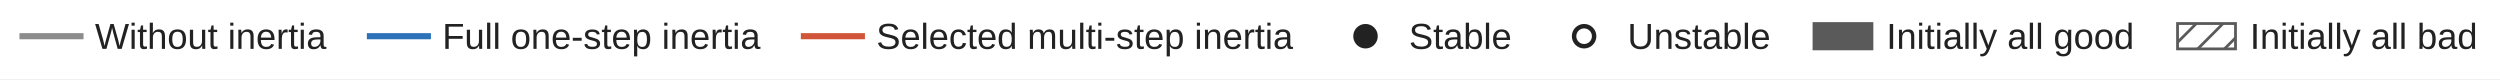
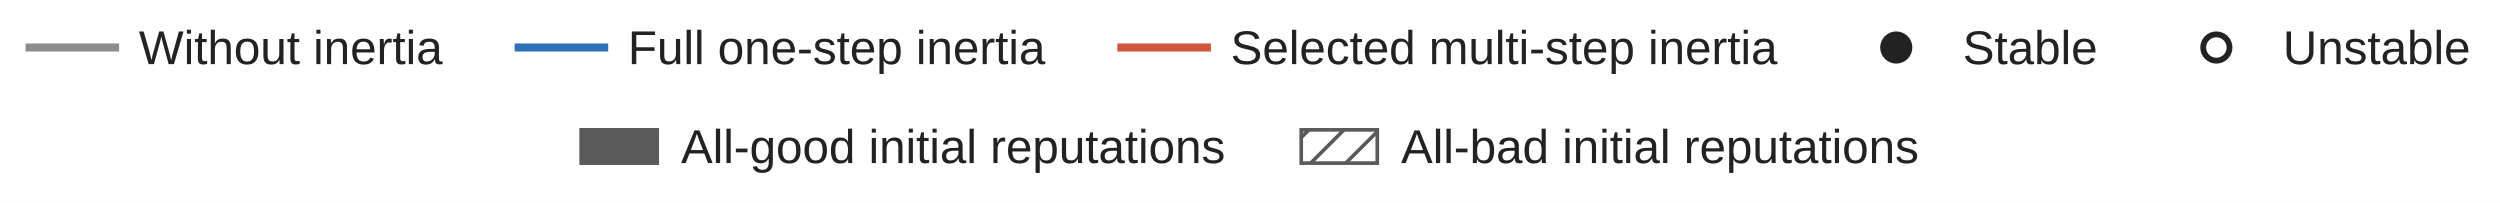
- <svg xmlns="http://www.w3.org/2000/svg" xmlns:xlink="http://www.w3.org/1999/xlink" width="448.633pt" height="14.18pt" viewBox="0 0 448.633 14.18" version="1.1">
+ <svg xmlns="http://www.w3.org/2000/svg" xmlns:xlink="http://www.w3.org/1999/xlink" width="341.916pt" height="27.716pt" viewBox="0 0 341.916 27.716" version="1.1">
  <defs>
    <style type="text/css">*{stroke-linejoin: round; stroke-linecap: butt}</style>
  </defs>
  <g id="figure_1">
    <g id="patch_1">
-       <path d="M 0 14.18  L 448.633 14.18  L 448.633 0  L 0 0  z " style="fill: #ffffff" />
+       <path d="M 0 27.716  L 341.916 27.716  L 341.916 0  L 0 0  z " style="fill: #ffffff" />
    </g>
    <g id="legend_1">
      <g id="line2d_1">
-         <path d="M 4.04 6.497  L 9.24 6.497  L 14.44 6.497  " style="fill: none; stroke: #8c8c8c; stroke-width: 1.1; stroke-linecap: square" />
+         <path d="M 4.04 6.497  L 9.89 6.497  L 15.74 6.497  " style="fill: none; stroke: #8c8c8c; stroke-width: 1.1; stroke-linecap: square" />
      </g>
      <g id="text_1">
-         <text style="font-size: 6.5px; font-family: 'Liberation Sans', 'DejaVu Sans', sans-serif; text-anchor: start; fill: #222222" x="17.04" y="8.772" transform="rotate(-0 17.04 8.772178)">Without inertia</text>
+         <text style="font-size: 6.5px; font-family: 'Liberation Sans', 'DejaVu Sans', sans-serif; text-anchor: start; fill: #222222" x="18.99" y="8.772" transform="rotate(-0 18.99 8.772178)">Without inertia</text>
      </g>
      <g id="line2d_2">
-         <path d="M 66.383 6.497  L 71.583 6.497  L 76.783 6.497  " style="fill: none; stroke: #2d72b8; stroke-width: 1.1; stroke-linecap: square" />
+         <path d="M 70.933 6.497  L 76.783 6.497  L 82.633 6.497  " style="fill: none; stroke: #2d72b8; stroke-width: 1.1; stroke-linecap: square" />
      </g>
      <g id="text_2">
-         <text style="font-size: 6.5px; font-family: 'Liberation Sans', 'DejaVu Sans', sans-serif; text-anchor: start; fill: #222222" x="79.383" y="8.772" transform="rotate(-0 79.38313 8.772178)">Full one-step inertia</text>
+         <text style="font-size: 6.5px; font-family: 'Liberation Sans', 'DejaVu Sans', sans-serif; text-anchor: start; fill: #222222" x="85.883" y="8.772" transform="rotate(-0 85.88313 8.772178)">Full one-step inertia</text>
      </g>
      <g id="line2d_3">
-         <path d="M 144.263 6.497  L 149.463 6.497  L 154.663 6.497  " style="fill: none; stroke: #d1553a; stroke-width: 1.1; stroke-linecap: square" />
+         <path d="M 153.363 6.497  L 159.213 6.497  L 165.063 6.497  " style="fill: none; stroke: #d1553a; stroke-width: 1.1; stroke-linecap: square" />
      </g>
      <g id="text_3">
-         <text style="font-size: 6.5px; font-family: 'Liberation Sans', 'DejaVu Sans', sans-serif; text-anchor: start; fill: #222222" x="157.263" y="8.772" transform="rotate(-0 157.2633 8.772178)">Selected multi-step inertia</text>
+         <text style="font-size: 6.5px; font-family: 'Liberation Sans', 'DejaVu Sans', sans-serif; text-anchor: start; fill: #222222" x="168.313" y="8.772" transform="rotate(-0 168.3133 8.772178)">Selected multi-step inertia</text>
      </g>
      <g id="line2d_4">
        <defs>
-           <path id="m8d75e950db" d="M 0 1.8  C 0.477 1.8 0.935 1.61 1.273 1.273  C 1.61 0.935 1.8 0.477 1.8 0  C 1.8 -0.477 1.61 -0.935 1.273 -1.273  C 0.935 -1.61 0.477 -1.8 0 -1.8  C -0.477 -1.8 -0.935 -1.61 -1.273 -1.273  C -1.61 -0.935 -1.8 -0.477 -1.8 0  C -1.8 0.477 -1.61 0.935 -1.273 1.273  C -0.935 1.61 -0.477 1.8 0 1.8  z " style="stroke: #222222; stroke-width: 0.8" />
+           <path id="ma30011dd09" d="M 0 1.8  C 0.477 1.8 0.935 1.61 1.273 1.273  C 1.61 0.935 1.8 0.477 1.8 0  C 1.8 -0.477 1.61 -0.935 1.273 -1.273  C 0.935 -1.61 0.477 -1.8 0 -1.8  C -0.477 -1.8 -0.935 -1.61 -1.273 -1.273  C -1.61 -0.935 -1.8 -0.477 -1.8 0  C -1.8 0.477 -1.61 0.935 -1.273 1.273  C -0.935 1.61 -0.477 1.8 0 1.8  z " style="stroke: #222222; stroke-width: 0.8" />
        </defs>
        <g>
-           <use xlink:href="#m8d75e950db" x="245.044" y="6.497" style="fill: #222222; stroke: #222222; stroke-width: 0.8" />
+           <use xlink:href="#ma30011dd09" x="259.344" y="6.497" style="fill: #222222; stroke: #222222; stroke-width: 0.8" />
        </g>
      </g>
      <g id="text_4">
-         <text style="font-size: 6.5px; font-family: 'Liberation Sans', 'DejaVu Sans', sans-serif; text-anchor: start; fill: #222222" x="252.844" y="8.772" transform="rotate(-0 252.8438 8.772178)">Stable</text>
+         <text style="font-size: 6.5px; font-family: 'Liberation Sans', 'DejaVu Sans', sans-serif; text-anchor: start; fill: #222222" x="268.444" y="8.772" transform="rotate(-0 268.4438 8.772178)">Stable</text>
      </g>
      <g id="line2d_5">
        <defs>
-           <path id="m17682514c2" d="M 0 1.8  C 0.477 1.8 0.935 1.61 1.273 1.273  C 1.61 0.935 1.8 0.477 1.8 0  C 1.8 -0.477 1.61 -0.935 1.273 -1.273  C 0.935 -1.61 0.477 -1.8 0 -1.8  C -0.477 -1.8 -0.935 -1.61 -1.273 -1.273  C -1.61 -0.935 -1.8 -0.477 -1.8 0  C -1.8 0.477 -1.61 0.935 -1.273 1.273  C -0.935 1.61 -0.477 1.8 0 1.8  z " style="stroke: #222222; stroke-width: 0.8" />
+           <path id="mc3e22f8595" d="M 0 1.8  C 0.477 1.8 0.935 1.61 1.273 1.273  C 1.61 0.935 1.8 0.477 1.8 0  C 1.8 -0.477 1.61 -0.935 1.273 -1.273  C 0.935 -1.61 0.477 -1.8 0 -1.8  C -0.477 -1.8 -0.935 -1.61 -1.273 -1.273  C -1.61 -0.935 -1.8 -0.477 -1.8 0  C -1.8 0.477 -1.61 0.935 -1.273 1.273  C -0.935 1.61 -0.477 1.8 0 1.8  z " style="stroke: #222222; stroke-width: 0.8" />
        </defs>
        <g>
-           <use xlink:href="#m17682514c2" x="284.273" y="6.497" style="fill: #ffffff; stroke: #222222; stroke-width: 0.8" />
+           <use xlink:href="#mc3e22f8595" x="303.123" y="6.497" style="fill: #ffffff; stroke: #222222; stroke-width: 0.8" />
        </g>
      </g>
      <g id="text_5">
-         <text style="font-size: 6.5px; font-family: 'Liberation Sans', 'DejaVu Sans', sans-serif; text-anchor: start; fill: #222222" x="292.073" y="8.772" transform="rotate(-0 292.0733 8.772178)">Unstable</text>
+         <text style="font-size: 6.5px; font-family: 'Liberation Sans', 'DejaVu Sans', sans-serif; text-anchor: start; fill: #222222" x="312.223" y="8.772" transform="rotate(-0 312.2233 8.772178)">Unstable</text>
      </g>
+     </g>
+     <g id="legend_2">
      <g id="patch_2">
-         <path d="M 325.526 8.772  L 335.926 8.772  L 335.926 4.222  L 325.526 4.222  z " style="fill: #5a5a5a; stroke: #5a5a5a; stroke-width: 0.5; stroke-linejoin: miter" />
+         <path d="M 79.487 22.308  L 89.887 22.308  L 89.887 17.758  L 79.487 17.758  z " style="fill: #5a5a5a; stroke: #5a5a5a; stroke-width: 0.5; stroke-linejoin: miter" />
      </g>
      <g id="text_6">
-         <text style="font-size: 6.5px; font-family: 'Liberation Sans', 'DejaVu Sans', sans-serif; text-anchor: start; fill: #222222" x="338.526" y="8.772" transform="rotate(-0 338.5259 8.772178)">Initially all good</text>
+         <text style="font-size: 6.5px; font-family: 'Liberation Sans', 'DejaVu Sans', sans-serif; text-anchor: start; fill: #222222" x="93.137" y="22.308" transform="rotate(-0 93.13723 22.30818)">All-good initial reputations</text>
      </g>
      <g id="patch_3">
-         <path d="M 390.767 8.772  L 401.167 8.772  L 401.167 4.222  L 390.767 4.222  z " style="fill: url(#h77f0b597b6); stroke: #5a5a5a; stroke-width: 0.5; stroke-linejoin: miter" />
+         <path d="M 177.965 22.308  L 188.365 22.308  L 188.365 17.758  L 177.965 17.758  z " style="fill: url(#h83b217863d); stroke: #5a5a5a; stroke-width: 0.5; stroke-linejoin: miter" />
      </g>
      <g id="text_7">
-         <text style="font-size: 6.5px; font-family: 'Liberation Sans', 'DejaVu Sans', sans-serif; text-anchor: start; fill: #222222" x="403.767" y="8.772" transform="rotate(-0 403.7666 8.772178)">Initially all bad</text>
+         <text style="font-size: 6.5px; font-family: 'Liberation Sans', 'DejaVu Sans', sans-serif; text-anchor: start; fill: #222222" x="191.615" y="22.308" transform="rotate(-0 191.6153 22.30818)">All-bad initial reputations</text>
      </g>
    </g>
  </g>
  <defs>
-     <pattern id="h77f0b597b6" patternUnits="userSpaceOnUse" x="0" y="0" width="72" height="72">
+     <pattern id="h83b217863d" patternUnits="userSpaceOnUse" x="0" y="0" width="72" height="72">
      <rect x="0" y="0" width="73" height="73" fill="#ffffff" />
      <path d="M -36 36  L 36 -36  M -33.6 38.4  L 38.4 -33.6  M -31.2 40.8  L 40.8 -31.2  M -28.8 43.2  L 43.2 -28.8  M -26.4 45.6  L 45.6 -26.4  M -24 48  L 48 -24  M -21.6 50.4  L 50.4 -21.6  M -19.2 52.8  L 52.8 -19.2  M -16.8 55.2  L 55.2 -16.8  M -14.4 57.6  L 57.6 -14.4  M -12 60  L 60 -12  M -9.6 62.4  L 62.4 -9.6  M -7.2 64.8  L 64.8 -7.2  M -4.8 67.2  L 67.2 -4.8  M -2.4 69.6  L 69.6 -2.4  M 0 72  L 72 0  M 2.4 74.4  L 74.4 2.4  M 4.8 76.8  L 76.8 4.8  M 7.2 79.2  L 79.2 7.2  M 9.6 81.6  L 81.6 9.6  M 12 84  L 84 12  M 14.4 86.4  L 86.4 14.4  M 16.8 88.8  L 88.8 16.8  M 19.2 91.2  L 91.2 19.2  M 21.6 93.6  L 93.6 21.6  M 24 96  L 96 24  M 26.4 98.4  L 98.4 26.4  M 28.8 100.8  L 100.8 28.8  M 31.2 103.2  L 103.2 31.2  M 33.6 105.6  L 105.6 33.6  M 36 108  L 108 36  " style="fill: #5a5a5a; stroke: #5a5a5a; stroke-width: 0.5; stroke-linecap: butt; stroke-linejoin: miter" />
    </pattern>
  </defs>
</svg>
